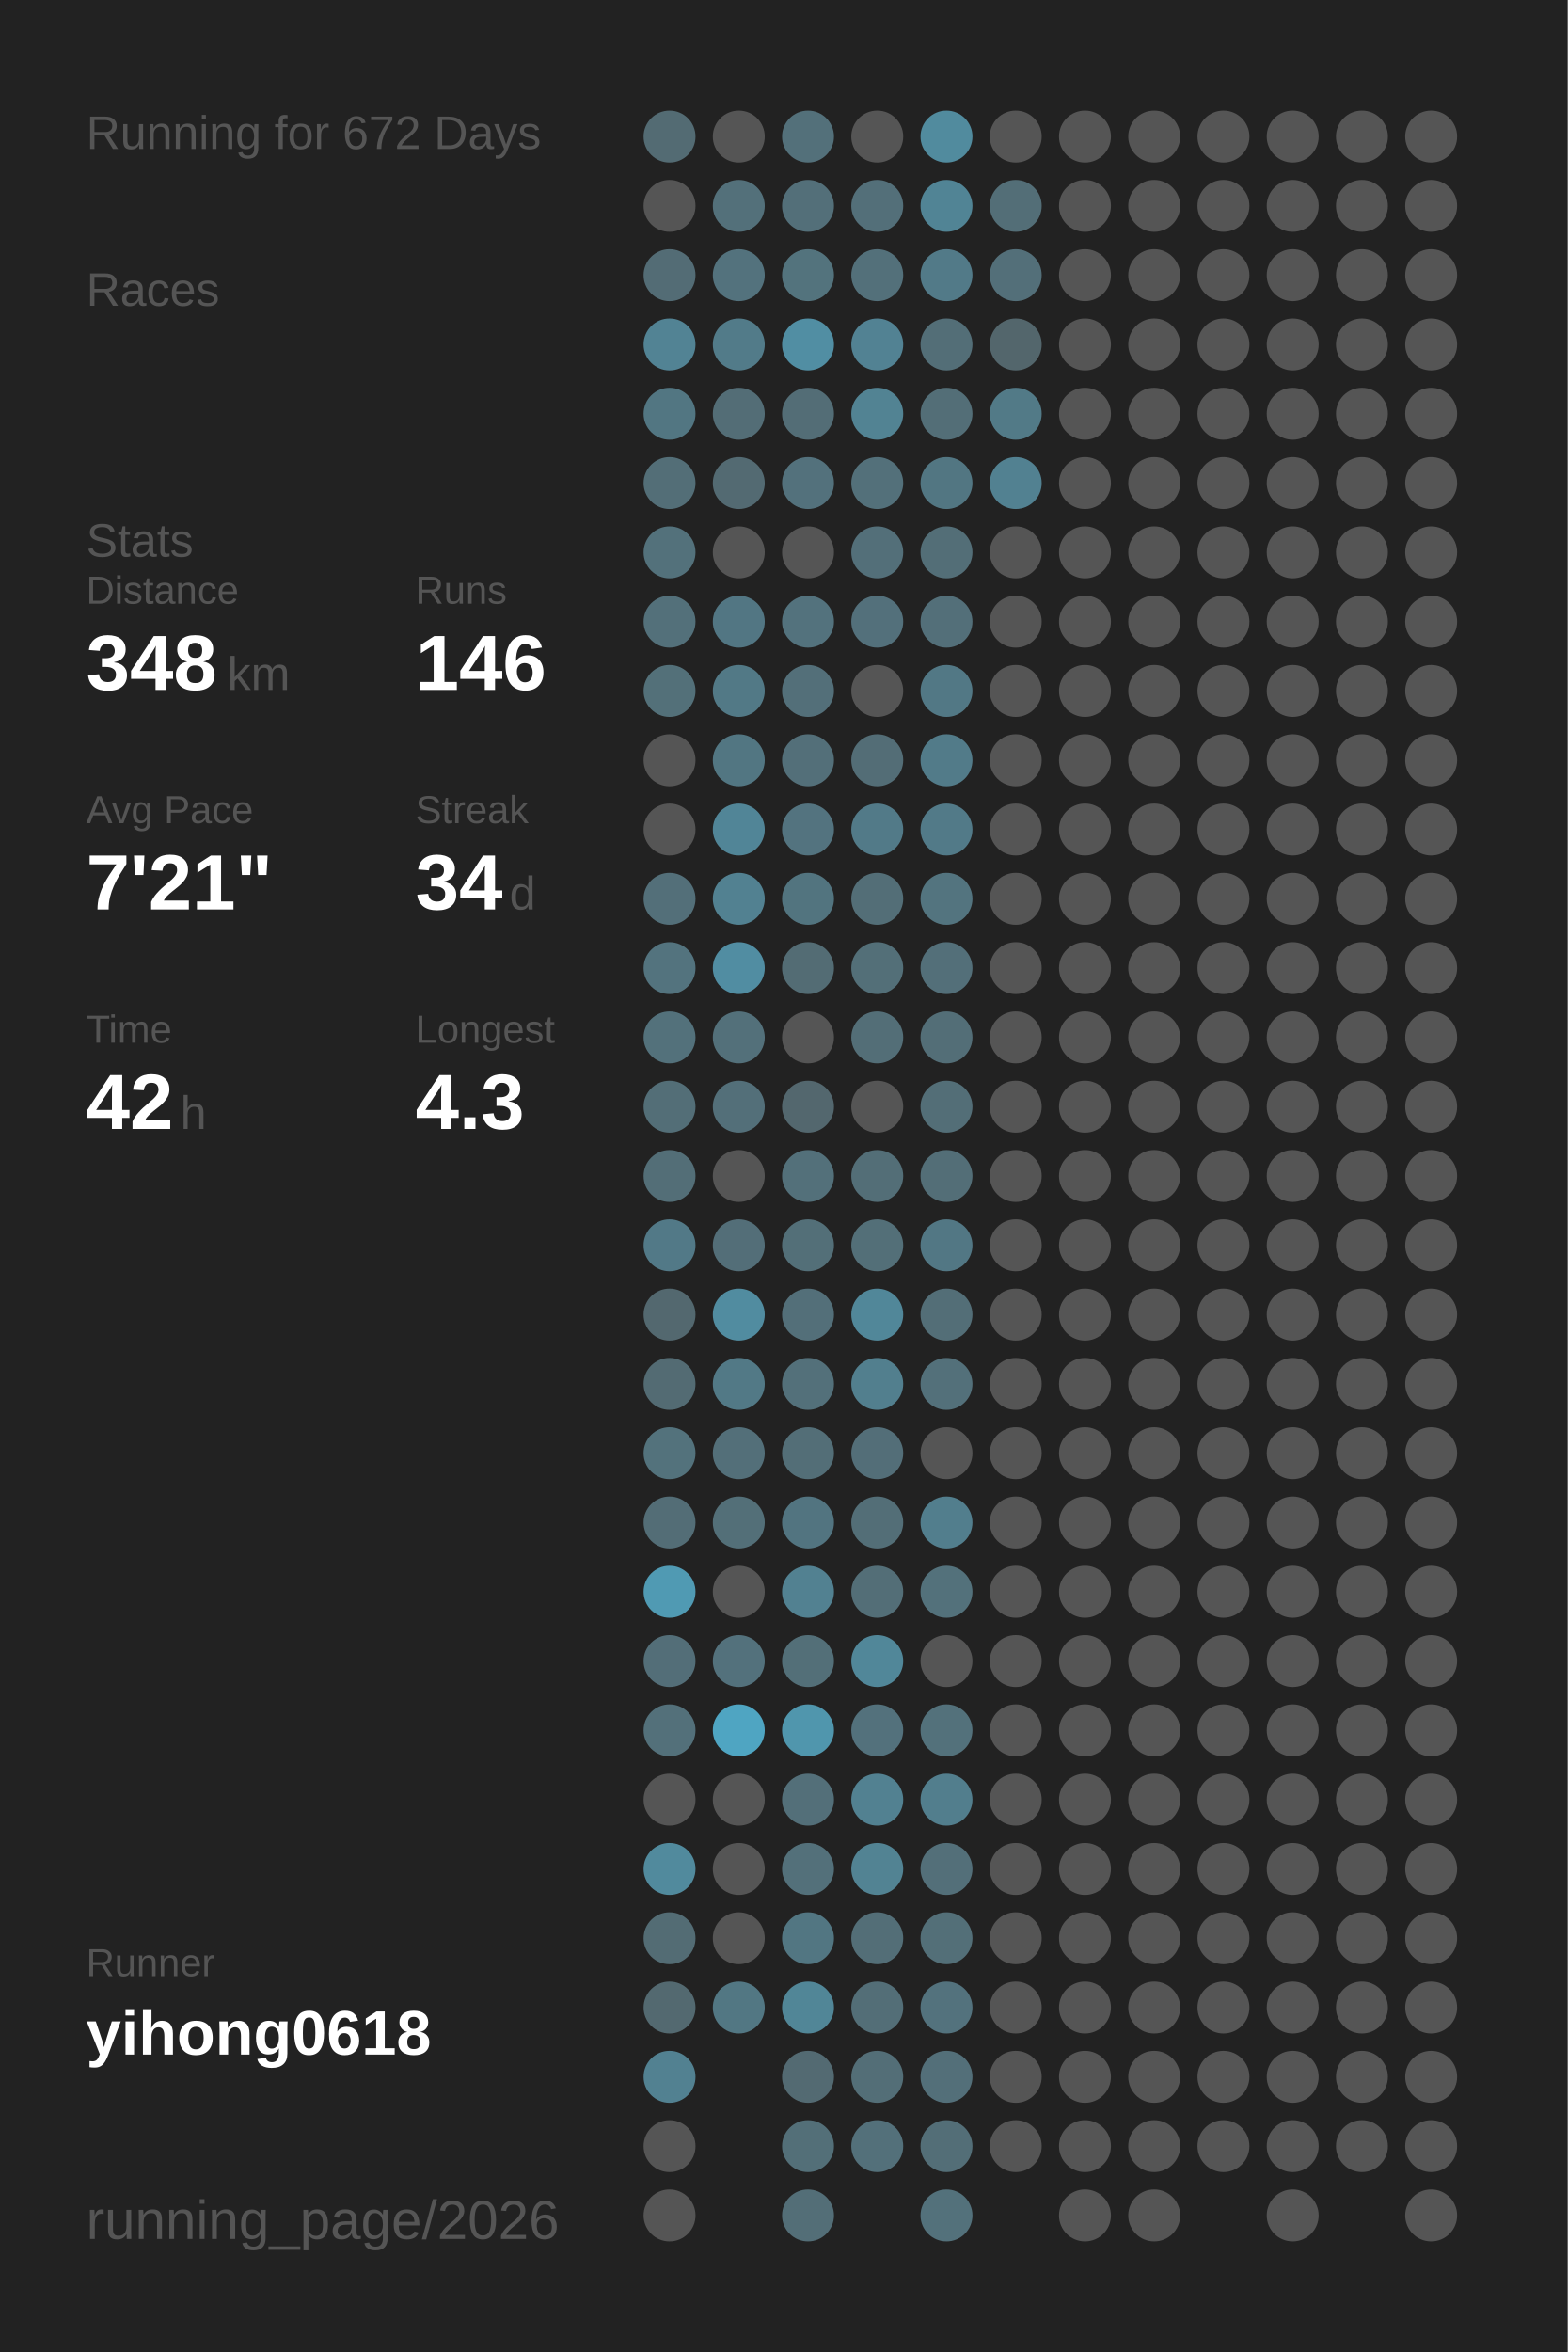
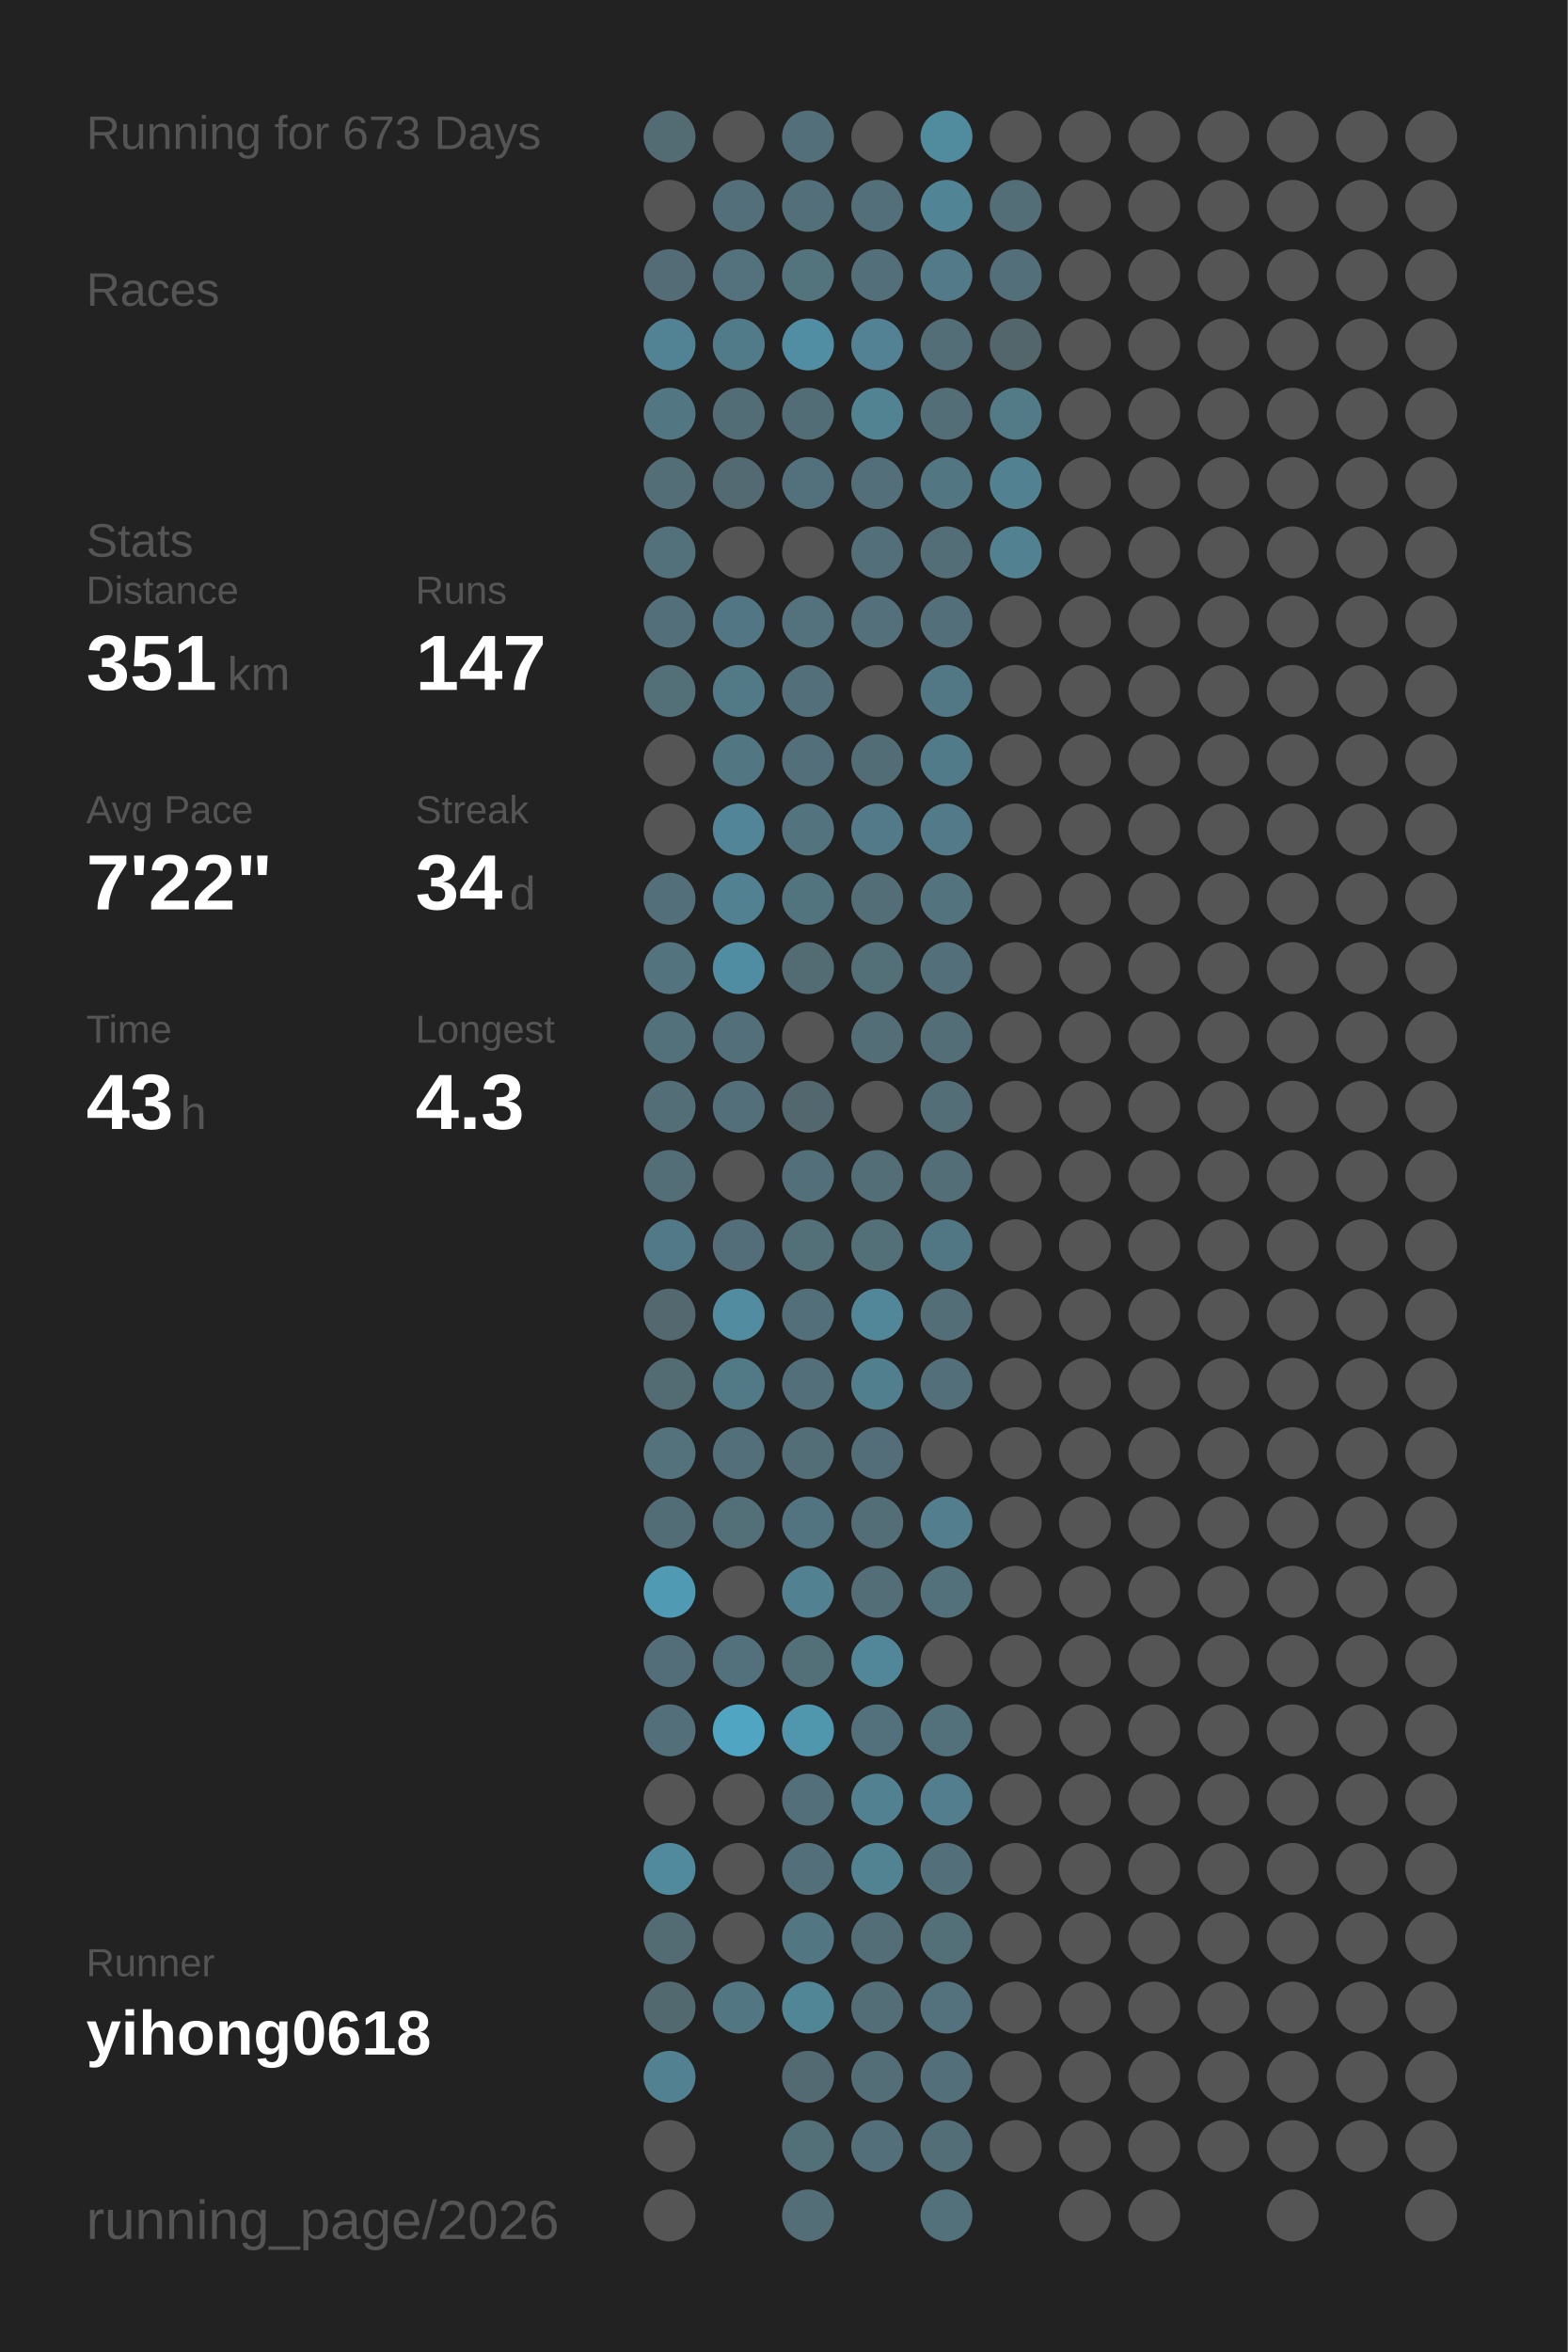
<svg xmlns="http://www.w3.org/2000/svg" baseProfile="full" height="300mm" version="1.1" viewBox="0,0,200,300" width="200mm">
  <defs />
  <rect fill="#222222" height="300" width="200" x="0" y="0" />
-   <text fill="#555555" style="font-size:6px; font-family:Arial;" x="11" y="19">Running for 672 Days</text>
+   <text fill="#555555" style="font-size:6px; font-family:Arial;" x="11" y="19">Running for 673 Days</text>
  <text fill="#555555" style="font-size:6px; font-family:Arial;" x="11" y="39">Races</text>
  <text fill="#555555" style="font-size:6px; font-family:Arial;" x="11" y="71">Stats</text>
  <text fill="#555555" style="font-size:5px; font-family:Arial;" x="11" y="77">Distance</text>
-   <text fill="#FFFFFF" style="font-size:10px; font-family:Arial; font-weight:bold;" x="11" y="88">348</text>
+   <text fill="#FFFFFF" style="font-size:10px; font-family:Arial; font-weight:bold;" x="11" y="88">351</text>
  <text fill="#555555" style="font-size:6px; font-family:Arial;" x="29" y="88">km</text>
  <text fill="#555555" style="font-size:5px; font-family:Arial;" x="53" y="77">Runs</text>
-   <text fill="#FFFFFF" style="font-size:10px; font-family:Arial; font-weight:bold;" x="53" y="88">146</text>
+   <text fill="#FFFFFF" style="font-size:10px; font-family:Arial; font-weight:bold;" x="53" y="88">147</text>
  <text fill="#555555" style="font-size:5px; font-family:Arial;" x="11" y="105">Avg Pace</text>
-   <text fill="#FFFFFF" style="font-size:10px; font-family:Arial; font-weight:bold;" x="11" y="116">7'21"</text>
+   <text fill="#FFFFFF" style="font-size:10px; font-family:Arial; font-weight:bold;" x="11" y="116">7'22"</text>
  <text fill="#555555" style="font-size:5px; font-family:Arial;" x="53" y="105">Streak</text>
  <text fill="#FFFFFF" style="font-size:10px; font-family:Arial; font-weight:bold;" x="53" y="116">34</text>
  <text fill="#555555" style="font-size:6px; font-family:Arial;" x="65" y="116">d</text>
  <text fill="#555555" style="font-size:5px; font-family:Arial;" x="11" y="133">Time</text>
-   <text fill="#FFFFFF" style="font-size:10px; font-family:Arial; font-weight:bold;" x="11" y="144">42</text>
+   <text fill="#FFFFFF" style="font-size:10px; font-family:Arial; font-weight:bold;" x="11" y="144">43</text>
  <text fill="#555555" style="font-size:6px; font-family:Arial;" x="23" y="144">h</text>
  <text fill="#555555" style="font-size:5px; font-family:Arial;" x="53" y="133">Longest</text>
  <text fill="#FFFFFF" style="font-size:10px; font-family:Arial; font-weight:bold;" x="53" y="144">4.3</text>
  <text fill="#555555" style="font-size:5px; font-family:Arial;" x="11" y="252.065">Runner</text>
  <text fill="#FFFFFF" style="font-size:8px; font-family:Arial; font-weight:bold;" x="11" y="262.065">yihong0618</text>
  <text fill="#555555" style="font-size:7px; font-family:Arial;" x="11" y="285.581">running_page/2026</text>
  <circle cx="85.417" cy="17.419" fill="#536b73" r="3.312" />
  <circle cx="85.417" cy="26.258" fill="#555555" r="3.312" />
  <circle cx="85.417" cy="35.097" fill="#536c75" r="3.312" />
  <circle cx="85.417" cy="43.935" fill="#528394" r="3.312" />
  <circle cx="85.417" cy="52.774" fill="#527682" r="3.312" />
  <circle cx="85.417" cy="61.613" fill="#536e77" r="3.312" />
  <circle cx="85.417" cy="70.452" fill="#53717b" r="3.312" />
  <circle cx="85.417" cy="79.29" fill="#53707a" r="3.312" />
  <circle cx="85.417" cy="88.129" fill="#537079" r="3.312" />
  <circle cx="85.417" cy="96.968" fill="#555555" r="3.312" />
  <circle cx="85.417" cy="105.806" fill="#555555" r="3.312" />
  <circle cx="85.417" cy="114.645" fill="#536f79" r="3.312" />
  <circle cx="85.417" cy="123.484" fill="#53737e" r="3.312" />
  <circle cx="85.417" cy="132.323" fill="#53717b" r="3.312" />
  <circle cx="85.417" cy="141.161" fill="#536e77" r="3.312" />
  <circle cx="85.417" cy="150" fill="#536e77" r="3.312" />
  <circle cx="85.417" cy="158.839" fill="#527987" r="3.312" />
  <circle cx="85.417" cy="167.677" fill="#53686f" r="3.312" />
  <circle cx="85.417" cy="176.516" fill="#536b73" r="3.312" />
  <circle cx="85.417" cy="185.355" fill="#53727c" r="3.312" />
  <circle cx="85.417" cy="194.194" fill="#536d76" r="3.312" />
  <circle cx="85.417" cy="203.032" fill="#509ab3" r="3.312" />
  <circle cx="85.417" cy="211.871" fill="#536e78" r="3.312" />
  <circle cx="85.417" cy="220.71" fill="#53707a" r="3.312" />
  <circle cx="85.417" cy="229.548" fill="#555555" r="3.312" />
  <circle cx="85.417" cy="238.387" fill="#518a9d" r="3.312" />
  <circle cx="85.417" cy="247.226" fill="#536c74" r="3.312" />
  <circle cx="85.417" cy="256.065" fill="#536970" r="3.312" />
  <circle cx="85.417" cy="264.903" fill="#528191" r="3.312" />
  <circle cx="85.417" cy="273.742" fill="#555555" r="3.312" />
  <circle cx="85.417" cy="282.581" fill="#555555" r="3.312" />
  <circle cx="94.25" cy="17.419" fill="#555555" r="3.312" />
  <circle cx="94.25" cy="26.258" fill="#53707a" r="3.312" />
  <circle cx="94.25" cy="35.097" fill="#53727d" r="3.312" />
  <circle cx="94.25" cy="43.935" fill="#527b89" r="3.312" />
  <circle cx="94.25" cy="52.774" fill="#536d76" r="3.312" />
  <circle cx="94.25" cy="61.613" fill="#536a72" r="3.312" />
  <circle cx="94.25" cy="70.452" fill="#555555" r="3.312" />
  <circle cx="94.25" cy="79.29" fill="#527683" r="3.312" />
  <circle cx="94.25" cy="88.129" fill="#527986" r="3.312" />
  <circle cx="94.25" cy="96.968" fill="#527682" r="3.312" />
  <circle cx="94.25" cy="105.806" fill="#518597" r="3.312" />
  <circle cx="94.25" cy="114.645" fill="#528191" r="3.312" />
  <circle cx="94.25" cy="123.484" fill="#518da2" r="3.312" />
  <circle cx="94.25" cy="132.323" fill="#53707a" r="3.312" />
  <circle cx="94.25" cy="141.161" fill="#536f79" r="3.312" />
  <circle cx="94.25" cy="150" fill="#555555" r="3.312" />
  <circle cx="94.25" cy="158.839" fill="#536e78" r="3.312" />
  <circle cx="94.25" cy="167.677" fill="#518ca0" r="3.312" />
  <circle cx="94.25" cy="176.516" fill="#527986" r="3.312" />
  <circle cx="94.25" cy="185.355" fill="#536f79" r="3.312" />
  <circle cx="94.25" cy="194.194" fill="#536f78" r="3.312" />
  <circle cx="94.25" cy="203.032" fill="#555555" r="3.312" />
  <circle cx="94.25" cy="211.871" fill="#53717c" r="3.312" />
  <circle cx="94.25" cy="220.71" fill="#4fa5c2" r="3.312" />
  <circle cx="94.25" cy="229.548" fill="#555555" r="3.312" />
  <circle cx="94.25" cy="238.387" fill="#555555" r="3.312" />
  <circle cx="94.25" cy="247.226" fill="#555555" r="3.312" />
  <circle cx="94.25" cy="256.065" fill="#527783" r="3.312" />
  <circle cx="103.083" cy="17.419" fill="#53707a" r="3.312" />
  <circle cx="103.083" cy="26.258" fill="#536f79" r="3.312" />
  <circle cx="103.083" cy="35.097" fill="#53737d" r="3.312" />
  <circle cx="103.083" cy="43.935" fill="#518ea3" r="3.312" />
  <circle cx="103.083" cy="52.774" fill="#536d76" r="3.312" />
  <circle cx="103.083" cy="61.613" fill="#53717c" r="3.312" />
  <circle cx="103.083" cy="70.452" fill="#555555" r="3.312" />
  <circle cx="103.083" cy="79.29" fill="#53727d" r="3.312" />
  <circle cx="103.083" cy="88.129" fill="#536f79" r="3.312" />
  <circle cx="103.083" cy="96.968" fill="#536f79" r="3.312" />
  <circle cx="103.083" cy="105.806" fill="#53737f" r="3.312" />
  <circle cx="103.083" cy="114.645" fill="#52747f" r="3.312" />
  <circle cx="103.083" cy="123.484" fill="#536c74" r="3.312" />
  <circle cx="103.083" cy="132.323" fill="#555555" r="3.312" />
  <circle cx="103.083" cy="141.161" fill="#53676e" r="3.312" />
  <circle cx="103.083" cy="150" fill="#53707a" r="3.312" />
  <circle cx="103.083" cy="158.839" fill="#536f78" r="3.312" />
  <circle cx="103.083" cy="167.677" fill="#536f79" r="3.312" />
  <circle cx="103.083" cy="176.516" fill="#53707a" r="3.312" />
  <circle cx="103.083" cy="185.355" fill="#536e77" r="3.312" />
  <circle cx="103.083" cy="194.194" fill="#527480" r="3.312" />
  <circle cx="103.083" cy="203.032" fill="#528191" r="3.312" />
  <circle cx="103.083" cy="211.871" fill="#536f78" r="3.312" />
  <circle cx="103.083" cy="220.71" fill="#5096ad" r="3.312" />
  <circle cx="103.083" cy="229.548" fill="#536f79" r="3.312" />
  <circle cx="103.083" cy="238.387" fill="#53707a" r="3.312" />
  <circle cx="103.083" cy="247.226" fill="#527682" r="3.312" />
  <circle cx="103.083" cy="256.065" fill="#518697" r="3.312" />
  <circle cx="103.083" cy="264.903" fill="#536a72" r="3.312" />
  <circle cx="103.083" cy="273.742" fill="#536f78" r="3.312" />
  <circle cx="103.083" cy="282.581" fill="#536e77" r="3.312" />
  <circle cx="111.917" cy="17.419" fill="#555555" r="3.312" />
  <circle cx="111.917" cy="26.258" fill="#536f79" r="3.312" />
  <circle cx="111.917" cy="35.097" fill="#53707a" r="3.312" />
  <circle cx="111.917" cy="43.935" fill="#528293" r="3.312" />
  <circle cx="111.917" cy="52.774" fill="#528393" r="3.312" />
  <circle cx="111.917" cy="61.613" fill="#53707a" r="3.312" />
  <circle cx="111.917" cy="70.452" fill="#536f79" r="3.312" />
  <circle cx="111.917" cy="79.29" fill="#53707b" r="3.312" />
  <circle cx="111.917" cy="88.129" fill="#555555" r="3.312" />
  <circle cx="111.917" cy="96.968" fill="#536d76" r="3.312" />
  <circle cx="111.917" cy="105.806" fill="#527a88" r="3.312" />
  <circle cx="111.917" cy="114.645" fill="#536e77" r="3.312" />
  <circle cx="111.917" cy="123.484" fill="#536f78" r="3.312" />
  <circle cx="111.917" cy="132.323" fill="#536e77" r="3.312" />
  <circle cx="111.917" cy="141.161" fill="#555555" r="3.312" />
  <circle cx="111.917" cy="150" fill="#536e77" r="3.312" />
  <circle cx="111.917" cy="158.839" fill="#536f78" r="3.312" />
  <circle cx="111.917" cy="167.677" fill="#518799" r="3.312" />
  <circle cx="111.917" cy="176.516" fill="#527f8e" r="3.312" />
  <circle cx="111.917" cy="185.355" fill="#536e78" r="3.312" />
  <circle cx="111.917" cy="194.194" fill="#536e77" r="3.312" />
  <circle cx="111.917" cy="203.032" fill="#536e77" r="3.312" />
  <circle cx="111.917" cy="211.871" fill="#518799" r="3.312" />
  <circle cx="111.917" cy="220.71" fill="#53717c" r="3.312" />
  <circle cx="111.917" cy="229.548" fill="#528191" r="3.312" />
  <circle cx="111.917" cy="238.387" fill="#528393" r="3.312" />
  <circle cx="111.917" cy="247.226" fill="#536e77" r="3.312" />
  <circle cx="111.917" cy="256.065" fill="#536e77" r="3.312" />
  <circle cx="111.917" cy="264.903" fill="#536e77" r="3.312" />
  <circle cx="111.917" cy="273.742" fill="#53707a" r="3.312" />
  <circle cx="120.75" cy="17.419" fill="#518b9e" r="3.312" />
  <circle cx="120.75" cy="26.258" fill="#518495" r="3.312" />
  <circle cx="120.75" cy="35.097" fill="#527a88" r="3.312" />
  <circle cx="120.75" cy="43.935" fill="#536e77" r="3.312" />
  <circle cx="120.75" cy="52.774" fill="#536e77" r="3.312" />
  <circle cx="120.75" cy="61.613" fill="#527682" r="3.312" />
  <circle cx="120.75" cy="70.452" fill="#536e77" r="3.312" />
  <circle cx="120.75" cy="79.29" fill="#536f79" r="3.312" />
  <circle cx="120.75" cy="88.129" fill="#527885" r="3.312" />
  <circle cx="120.75" cy="96.968" fill="#527b89" r="3.312" />
  <circle cx="120.75" cy="105.806" fill="#527a88" r="3.312" />
  <circle cx="120.75" cy="114.645" fill="#53747f" r="3.312" />
  <circle cx="120.75" cy="123.484" fill="#536f79" r="3.312" />
  <circle cx="120.75" cy="132.323" fill="#536e77" r="3.312" />
  <circle cx="120.75" cy="141.161" fill="#536e77" r="3.312" />
  <circle cx="120.75" cy="150" fill="#536e77" r="3.312" />
  <circle cx="120.75" cy="158.839" fill="#527784" r="3.312" />
  <circle cx="120.75" cy="167.677" fill="#536e77" r="3.312" />
  <circle cx="120.75" cy="176.516" fill="#53707a" r="3.312" />
  <circle cx="120.75" cy="185.355" fill="#555555" r="3.312" />
  <circle cx="120.75" cy="194.194" fill="#527e8d" r="3.312" />
  <circle cx="120.75" cy="203.032" fill="#53717b" r="3.312" />
  <circle cx="120.75" cy="211.871" fill="#555555" r="3.312" />
  <circle cx="120.75" cy="220.71" fill="#53717b" r="3.312" />
  <circle cx="120.75" cy="229.548" fill="#527e8d" r="3.312" />
  <circle cx="120.75" cy="238.387" fill="#536f79" r="3.312" />
  <circle cx="120.75" cy="247.226" fill="#536f78" r="3.312" />
  <circle cx="120.75" cy="256.065" fill="#53727d" r="3.312" />
  <circle cx="120.75" cy="264.903" fill="#536f79" r="3.312" />
  <circle cx="120.75" cy="273.742" fill="#536e77" r="3.312" />
  <circle cx="120.75" cy="282.581" fill="#53717b" r="3.312" />
  <circle cx="129.583" cy="17.419" fill="#555555" r="3.312" />
  <circle cx="129.583" cy="26.258" fill="#536e77" r="3.312" />
  <circle cx="129.583" cy="35.097" fill="#536f79" r="3.312" />
  <circle cx="129.583" cy="43.935" fill="#53666c" r="3.312" />
  <circle cx="129.583" cy="52.774" fill="#527a87" r="3.312" />
  <circle cx="129.583" cy="61.613" fill="#528191" r="3.312" />
-   <circle cx="129.583" cy="70.452" fill="#555555" r="3.312" />
+   <circle cx="129.583" cy="70.452" fill="#528292" r="3.312" />
  <circle cx="129.583" cy="79.29" fill="#555555" r="3.312" />
  <circle cx="129.583" cy="88.129" fill="#555555" r="3.312" />
  <circle cx="129.583" cy="96.968" fill="#555555" r="3.312" />
  <circle cx="129.583" cy="105.806" fill="#555555" r="3.312" />
  <circle cx="129.583" cy="114.645" fill="#555555" r="3.312" />
  <circle cx="129.583" cy="123.484" fill="#555555" r="3.312" />
  <circle cx="129.583" cy="132.323" fill="#555555" r="3.312" />
  <circle cx="129.583" cy="141.161" fill="#555555" r="3.312" />
  <circle cx="129.583" cy="150" fill="#555555" r="3.312" />
  <circle cx="129.583" cy="158.839" fill="#555555" r="3.312" />
  <circle cx="129.583" cy="167.677" fill="#555555" r="3.312" />
  <circle cx="129.583" cy="176.516" fill="#555555" r="3.312" />
  <circle cx="129.583" cy="185.355" fill="#555555" r="3.312" />
  <circle cx="129.583" cy="194.194" fill="#555555" r="3.312" />
  <circle cx="129.583" cy="203.032" fill="#555555" r="3.312" />
  <circle cx="129.583" cy="211.871" fill="#555555" r="3.312" />
  <circle cx="129.583" cy="220.71" fill="#555555" r="3.312" />
  <circle cx="129.583" cy="229.548" fill="#555555" r="3.312" />
  <circle cx="129.583" cy="238.387" fill="#555555" r="3.312" />
  <circle cx="129.583" cy="247.226" fill="#555555" r="3.312" />
  <circle cx="129.583" cy="256.065" fill="#555555" r="3.312" />
  <circle cx="129.583" cy="264.903" fill="#555555" r="3.312" />
  <circle cx="129.583" cy="273.742" fill="#555555" r="3.312" />
  <circle cx="138.417" cy="17.419" fill="#555555" r="3.312" />
  <circle cx="138.417" cy="26.258" fill="#555555" r="3.312" />
  <circle cx="138.417" cy="35.097" fill="#555555" r="3.312" />
  <circle cx="138.417" cy="43.935" fill="#555555" r="3.312" />
  <circle cx="138.417" cy="52.774" fill="#555555" r="3.312" />
  <circle cx="138.417" cy="61.613" fill="#555555" r="3.312" />
  <circle cx="138.417" cy="70.452" fill="#555555" r="3.312" />
  <circle cx="138.417" cy="79.29" fill="#555555" r="3.312" />
  <circle cx="138.417" cy="88.129" fill="#555555" r="3.312" />
  <circle cx="138.417" cy="96.968" fill="#555555" r="3.312" />
  <circle cx="138.417" cy="105.806" fill="#555555" r="3.312" />
  <circle cx="138.417" cy="114.645" fill="#555555" r="3.312" />
  <circle cx="138.417" cy="123.484" fill="#555555" r="3.312" />
  <circle cx="138.417" cy="132.323" fill="#555555" r="3.312" />
  <circle cx="138.417" cy="141.161" fill="#555555" r="3.312" />
  <circle cx="138.417" cy="150" fill="#555555" r="3.312" />
  <circle cx="138.417" cy="158.839" fill="#555555" r="3.312" />
  <circle cx="138.417" cy="167.677" fill="#555555" r="3.312" />
  <circle cx="138.417" cy="176.516" fill="#555555" r="3.312" />
  <circle cx="138.417" cy="185.355" fill="#555555" r="3.312" />
  <circle cx="138.417" cy="194.194" fill="#555555" r="3.312" />
  <circle cx="138.417" cy="203.032" fill="#555555" r="3.312" />
  <circle cx="138.417" cy="211.871" fill="#555555" r="3.312" />
  <circle cx="138.417" cy="220.71" fill="#555555" r="3.312" />
  <circle cx="138.417" cy="229.548" fill="#555555" r="3.312" />
  <circle cx="138.417" cy="238.387" fill="#555555" r="3.312" />
  <circle cx="138.417" cy="247.226" fill="#555555" r="3.312" />
  <circle cx="138.417" cy="256.065" fill="#555555" r="3.312" />
  <circle cx="138.417" cy="264.903" fill="#555555" r="3.312" />
  <circle cx="138.417" cy="273.742" fill="#555555" r="3.312" />
  <circle cx="138.417" cy="282.581" fill="#555555" r="3.312" />
  <circle cx="147.25" cy="17.419" fill="#555555" r="3.312" />
  <circle cx="147.25" cy="26.258" fill="#555555" r="3.312" />
  <circle cx="147.25" cy="35.097" fill="#555555" r="3.312" />
  <circle cx="147.25" cy="43.935" fill="#555555" r="3.312" />
  <circle cx="147.25" cy="52.774" fill="#555555" r="3.312" />
  <circle cx="147.25" cy="61.613" fill="#555555" r="3.312" />
  <circle cx="147.25" cy="70.452" fill="#555555" r="3.312" />
  <circle cx="147.25" cy="79.29" fill="#555555" r="3.312" />
  <circle cx="147.25" cy="88.129" fill="#555555" r="3.312" />
  <circle cx="147.25" cy="96.968" fill="#555555" r="3.312" />
  <circle cx="147.25" cy="105.806" fill="#555555" r="3.312" />
  <circle cx="147.25" cy="114.645" fill="#555555" r="3.312" />
  <circle cx="147.25" cy="123.484" fill="#555555" r="3.312" />
  <circle cx="147.25" cy="132.323" fill="#555555" r="3.312" />
  <circle cx="147.25" cy="141.161" fill="#555555" r="3.312" />
  <circle cx="147.25" cy="150" fill="#555555" r="3.312" />
  <circle cx="147.25" cy="158.839" fill="#555555" r="3.312" />
  <circle cx="147.25" cy="167.677" fill="#555555" r="3.312" />
  <circle cx="147.25" cy="176.516" fill="#555555" r="3.312" />
  <circle cx="147.25" cy="185.355" fill="#555555" r="3.312" />
  <circle cx="147.25" cy="194.194" fill="#555555" r="3.312" />
  <circle cx="147.25" cy="203.032" fill="#555555" r="3.312" />
  <circle cx="147.25" cy="211.871" fill="#555555" r="3.312" />
  <circle cx="147.25" cy="220.71" fill="#555555" r="3.312" />
  <circle cx="147.25" cy="229.548" fill="#555555" r="3.312" />
  <circle cx="147.25" cy="238.387" fill="#555555" r="3.312" />
  <circle cx="147.25" cy="247.226" fill="#555555" r="3.312" />
  <circle cx="147.25" cy="256.065" fill="#555555" r="3.312" />
  <circle cx="147.25" cy="264.903" fill="#555555" r="3.312" />
  <circle cx="147.25" cy="273.742" fill="#555555" r="3.312" />
  <circle cx="147.25" cy="282.581" fill="#555555" r="3.312" />
  <circle cx="156.083" cy="17.419" fill="#555555" r="3.312" />
  <circle cx="156.083" cy="26.258" fill="#555555" r="3.312" />
  <circle cx="156.083" cy="35.097" fill="#555555" r="3.312" />
  <circle cx="156.083" cy="43.935" fill="#555555" r="3.312" />
  <circle cx="156.083" cy="52.774" fill="#555555" r="3.312" />
  <circle cx="156.083" cy="61.613" fill="#555555" r="3.312" />
  <circle cx="156.083" cy="70.452" fill="#555555" r="3.312" />
  <circle cx="156.083" cy="79.29" fill="#555555" r="3.312" />
  <circle cx="156.083" cy="88.129" fill="#555555" r="3.312" />
  <circle cx="156.083" cy="96.968" fill="#555555" r="3.312" />
  <circle cx="156.083" cy="105.806" fill="#555555" r="3.312" />
  <circle cx="156.083" cy="114.645" fill="#555555" r="3.312" />
  <circle cx="156.083" cy="123.484" fill="#555555" r="3.312" />
  <circle cx="156.083" cy="132.323" fill="#555555" r="3.312" />
  <circle cx="156.083" cy="141.161" fill="#555555" r="3.312" />
  <circle cx="156.083" cy="150" fill="#555555" r="3.312" />
  <circle cx="156.083" cy="158.839" fill="#555555" r="3.312" />
  <circle cx="156.083" cy="167.677" fill="#555555" r="3.312" />
  <circle cx="156.083" cy="176.516" fill="#555555" r="3.312" />
  <circle cx="156.083" cy="185.355" fill="#555555" r="3.312" />
  <circle cx="156.083" cy="194.194" fill="#555555" r="3.312" />
  <circle cx="156.083" cy="203.032" fill="#555555" r="3.312" />
  <circle cx="156.083" cy="211.871" fill="#555555" r="3.312" />
  <circle cx="156.083" cy="220.71" fill="#555555" r="3.312" />
  <circle cx="156.083" cy="229.548" fill="#555555" r="3.312" />
  <circle cx="156.083" cy="238.387" fill="#555555" r="3.312" />
  <circle cx="156.083" cy="247.226" fill="#555555" r="3.312" />
  <circle cx="156.083" cy="256.065" fill="#555555" r="3.312" />
  <circle cx="156.083" cy="264.903" fill="#555555" r="3.312" />
  <circle cx="156.083" cy="273.742" fill="#555555" r="3.312" />
  <circle cx="164.917" cy="17.419" fill="#555555" r="3.312" />
  <circle cx="164.917" cy="26.258" fill="#555555" r="3.312" />
  <circle cx="164.917" cy="35.097" fill="#555555" r="3.312" />
  <circle cx="164.917" cy="43.935" fill="#555555" r="3.312" />
  <circle cx="164.917" cy="52.774" fill="#555555" r="3.312" />
  <circle cx="164.917" cy="61.613" fill="#555555" r="3.312" />
  <circle cx="164.917" cy="70.452" fill="#555555" r="3.312" />
  <circle cx="164.917" cy="79.29" fill="#555555" r="3.312" />
  <circle cx="164.917" cy="88.129" fill="#555555" r="3.312" />
  <circle cx="164.917" cy="96.968" fill="#555555" r="3.312" />
  <circle cx="164.917" cy="105.806" fill="#555555" r="3.312" />
  <circle cx="164.917" cy="114.645" fill="#555555" r="3.312" />
  <circle cx="164.917" cy="123.484" fill="#555555" r="3.312" />
  <circle cx="164.917" cy="132.323" fill="#555555" r="3.312" />
  <circle cx="164.917" cy="141.161" fill="#555555" r="3.312" />
  <circle cx="164.917" cy="150" fill="#555555" r="3.312" />
  <circle cx="164.917" cy="158.839" fill="#555555" r="3.312" />
  <circle cx="164.917" cy="167.677" fill="#555555" r="3.312" />
  <circle cx="164.917" cy="176.516" fill="#555555" r="3.312" />
  <circle cx="164.917" cy="185.355" fill="#555555" r="3.312" />
  <circle cx="164.917" cy="194.194" fill="#555555" r="3.312" />
  <circle cx="164.917" cy="203.032" fill="#555555" r="3.312" />
  <circle cx="164.917" cy="211.871" fill="#555555" r="3.312" />
  <circle cx="164.917" cy="220.71" fill="#555555" r="3.312" />
  <circle cx="164.917" cy="229.548" fill="#555555" r="3.312" />
  <circle cx="164.917" cy="238.387" fill="#555555" r="3.312" />
  <circle cx="164.917" cy="247.226" fill="#555555" r="3.312" />
  <circle cx="164.917" cy="256.065" fill="#555555" r="3.312" />
  <circle cx="164.917" cy="264.903" fill="#555555" r="3.312" />
  <circle cx="164.917" cy="273.742" fill="#555555" r="3.312" />
  <circle cx="164.917" cy="282.581" fill="#555555" r="3.312" />
  <circle cx="173.75" cy="17.419" fill="#555555" r="3.312" />
  <circle cx="173.75" cy="26.258" fill="#555555" r="3.312" />
  <circle cx="173.75" cy="35.097" fill="#555555" r="3.312" />
  <circle cx="173.75" cy="43.935" fill="#555555" r="3.312" />
  <circle cx="173.75" cy="52.774" fill="#555555" r="3.312" />
  <circle cx="173.75" cy="61.613" fill="#555555" r="3.312" />
  <circle cx="173.75" cy="70.452" fill="#555555" r="3.312" />
  <circle cx="173.75" cy="79.29" fill="#555555" r="3.312" />
  <circle cx="173.75" cy="88.129" fill="#555555" r="3.312" />
  <circle cx="173.75" cy="96.968" fill="#555555" r="3.312" />
  <circle cx="173.75" cy="105.806" fill="#555555" r="3.312" />
  <circle cx="173.75" cy="114.645" fill="#555555" r="3.312" />
  <circle cx="173.75" cy="123.484" fill="#555555" r="3.312" />
  <circle cx="173.75" cy="132.323" fill="#555555" r="3.312" />
  <circle cx="173.75" cy="141.161" fill="#555555" r="3.312" />
  <circle cx="173.75" cy="150" fill="#555555" r="3.312" />
  <circle cx="173.75" cy="158.839" fill="#555555" r="3.312" />
  <circle cx="173.75" cy="167.677" fill="#555555" r="3.312" />
  <circle cx="173.75" cy="176.516" fill="#555555" r="3.312" />
  <circle cx="173.75" cy="185.355" fill="#555555" r="3.312" />
  <circle cx="173.75" cy="194.194" fill="#555555" r="3.312" />
  <circle cx="173.75" cy="203.032" fill="#555555" r="3.312" />
  <circle cx="173.75" cy="211.871" fill="#555555" r="3.312" />
  <circle cx="173.75" cy="220.71" fill="#555555" r="3.312" />
  <circle cx="173.75" cy="229.548" fill="#555555" r="3.312" />
  <circle cx="173.75" cy="238.387" fill="#555555" r="3.312" />
  <circle cx="173.75" cy="247.226" fill="#555555" r="3.312" />
  <circle cx="173.75" cy="256.065" fill="#555555" r="3.312" />
  <circle cx="173.75" cy="264.903" fill="#555555" r="3.312" />
  <circle cx="173.75" cy="273.742" fill="#555555" r="3.312" />
  <circle cx="182.583" cy="17.419" fill="#555555" r="3.312" />
  <circle cx="182.583" cy="26.258" fill="#555555" r="3.312" />
  <circle cx="182.583" cy="35.097" fill="#555555" r="3.312" />
  <circle cx="182.583" cy="43.935" fill="#555555" r="3.312" />
  <circle cx="182.583" cy="52.774" fill="#555555" r="3.312" />
  <circle cx="182.583" cy="61.613" fill="#555555" r="3.312" />
  <circle cx="182.583" cy="70.452" fill="#555555" r="3.312" />
  <circle cx="182.583" cy="79.29" fill="#555555" r="3.312" />
  <circle cx="182.583" cy="88.129" fill="#555555" r="3.312" />
  <circle cx="182.583" cy="96.968" fill="#555555" r="3.312" />
  <circle cx="182.583" cy="105.806" fill="#555555" r="3.312" />
  <circle cx="182.583" cy="114.645" fill="#555555" r="3.312" />
  <circle cx="182.583" cy="123.484" fill="#555555" r="3.312" />
  <circle cx="182.583" cy="132.323" fill="#555555" r="3.312" />
  <circle cx="182.583" cy="141.161" fill="#555555" r="3.312" />
  <circle cx="182.583" cy="150" fill="#555555" r="3.312" />
  <circle cx="182.583" cy="158.839" fill="#555555" r="3.312" />
  <circle cx="182.583" cy="167.677" fill="#555555" r="3.312" />
  <circle cx="182.583" cy="176.516" fill="#555555" r="3.312" />
  <circle cx="182.583" cy="185.355" fill="#555555" r="3.312" />
  <circle cx="182.583" cy="194.194" fill="#555555" r="3.312" />
  <circle cx="182.583" cy="203.032" fill="#555555" r="3.312" />
  <circle cx="182.583" cy="211.871" fill="#555555" r="3.312" />
  <circle cx="182.583" cy="220.71" fill="#555555" r="3.312" />
  <circle cx="182.583" cy="229.548" fill="#555555" r="3.312" />
  <circle cx="182.583" cy="238.387" fill="#555555" r="3.312" />
  <circle cx="182.583" cy="247.226" fill="#555555" r="3.312" />
  <circle cx="182.583" cy="256.065" fill="#555555" r="3.312" />
  <circle cx="182.583" cy="264.903" fill="#555555" r="3.312" />
  <circle cx="182.583" cy="273.742" fill="#555555" r="3.312" />
  <circle cx="182.583" cy="282.581" fill="#555555" r="3.312" />
</svg>
